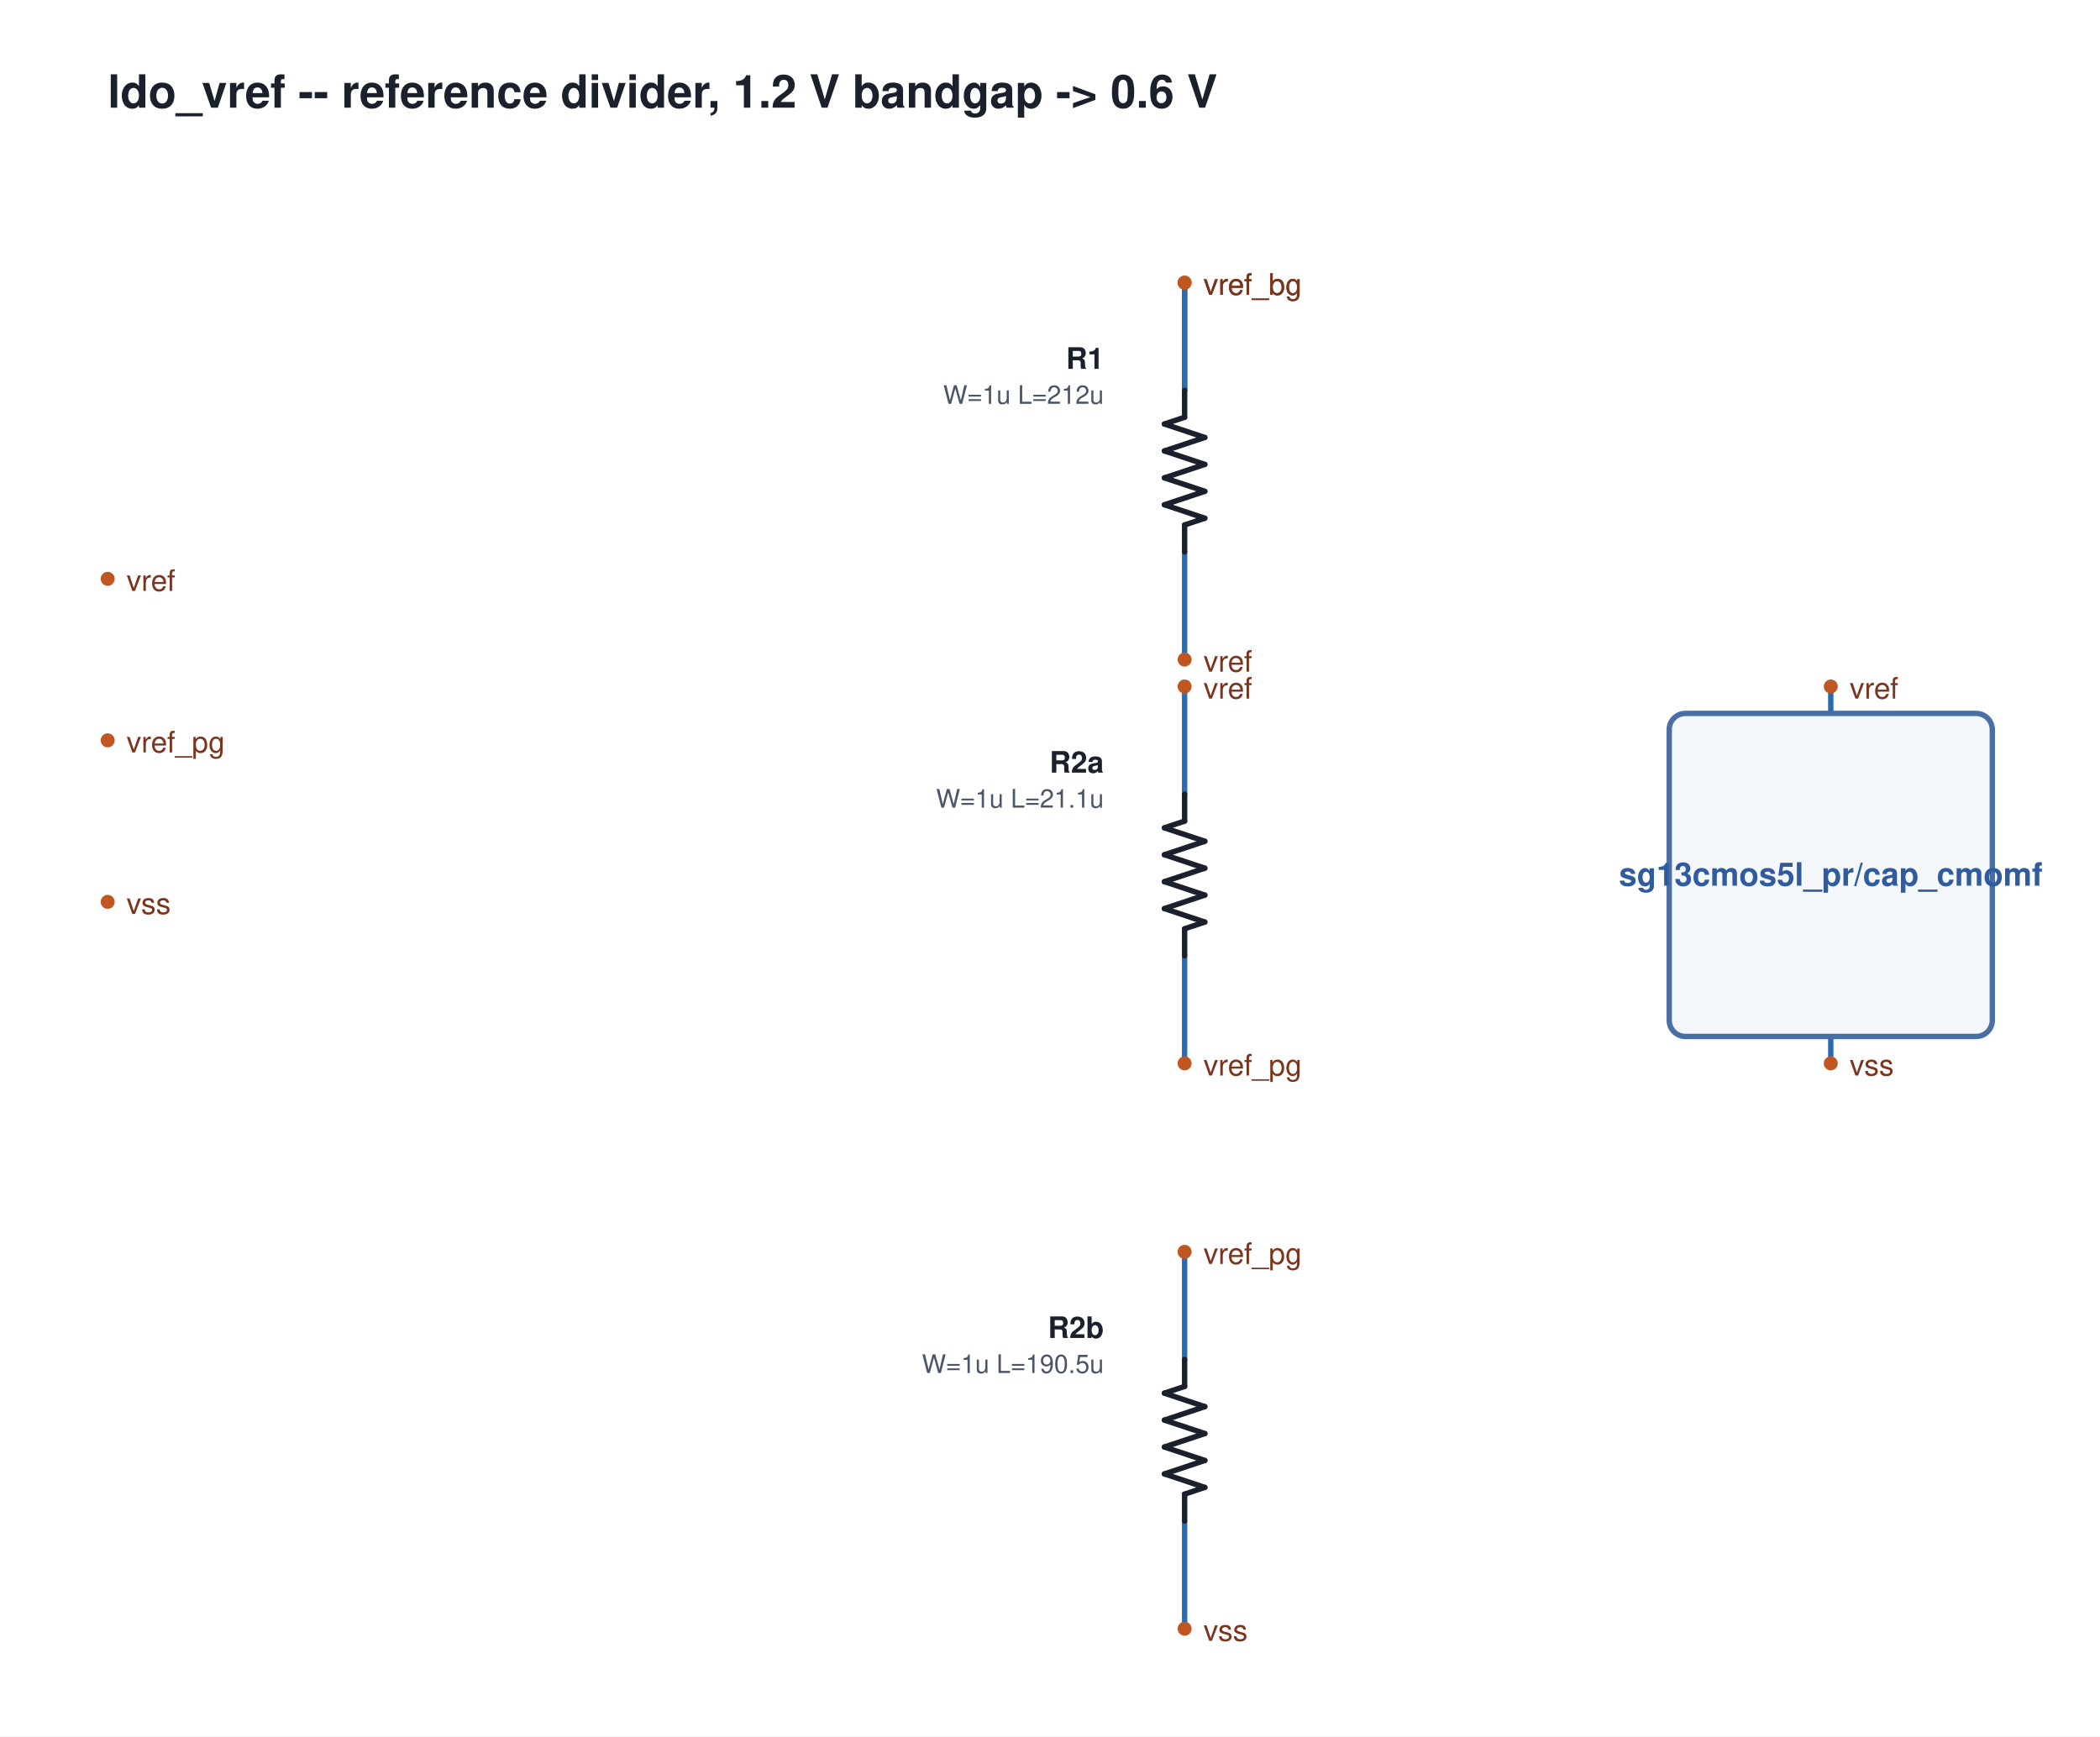
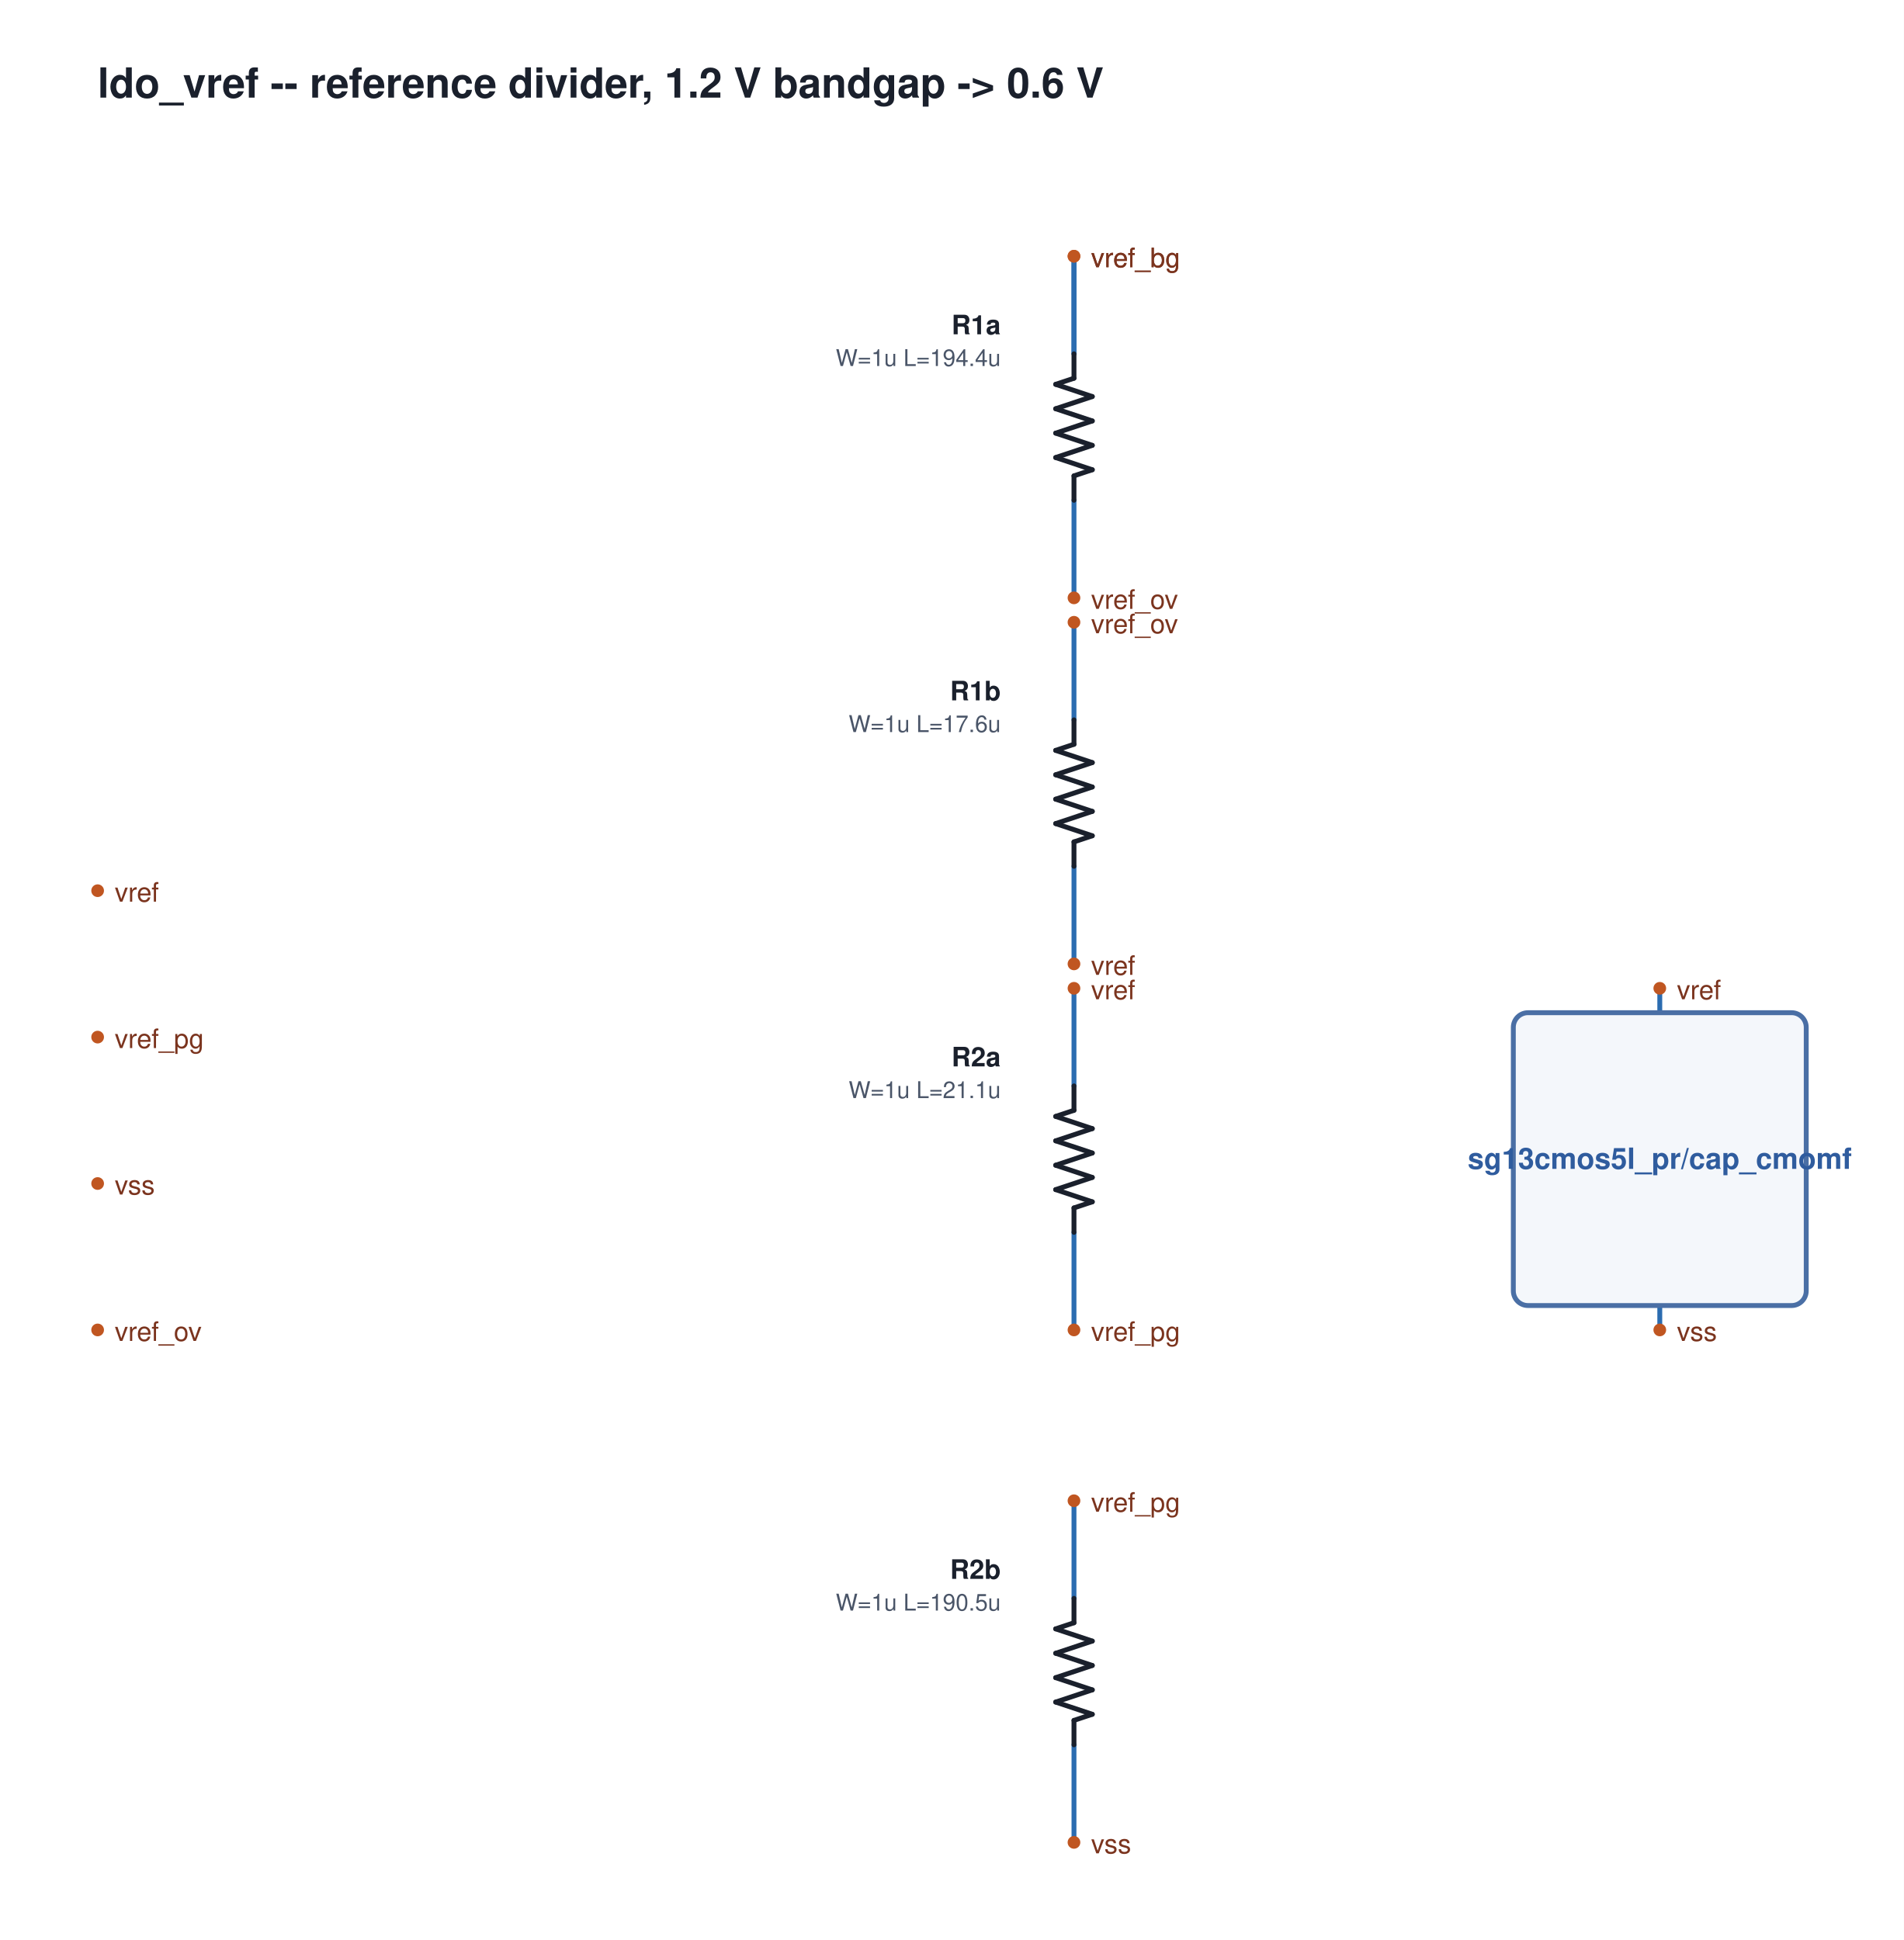
- <svg xmlns="http://www.w3.org/2000/svg" width="780" height="645" viewBox="-440 -375 780 645">
-   <rect x="-440.0" y="-375.0" width="780.0" height="645.0" fill="#ffffff" />
+ <svg xmlns="http://www.w3.org/2000/svg" width="780" height="795" viewBox="-440 -525 780 795">
+   <rect x="-440.0" y="-525.0" width="780.0" height="795.0" fill="#ffffff" />
+   <line x1="0.0" y1="-380.0" x2="0.0" y2="-420.0" stroke="#2b6cb0" stroke-width="2" stroke-linecap="round" />
+   <line x1="0.0" y1="-320.0" x2="0.0" y2="-280.0" stroke="#2b6cb0" stroke-width="2" stroke-linecap="round" />
  <line x1="0.0" y1="-230.0" x2="0.0" y2="-270.0" stroke="#2b6cb0" stroke-width="2" stroke-linecap="round" />
  <line x1="0.0" y1="-170.0" x2="0.0" y2="-130.0" stroke="#2b6cb0" stroke-width="2" stroke-linecap="round" />
  <line x1="0.0" y1="-80.0" x2="0.0" y2="-120.0" stroke="#2b6cb0" stroke-width="2" stroke-linecap="round" />
  <line x1="0.0" y1="-20.0" x2="0.0" y2="20.0" stroke="#2b6cb0" stroke-width="2" stroke-linecap="round" />
  <line x1="0.0" y1="130.0" x2="0.0" y2="90.0" stroke="#2b6cb0" stroke-width="2" stroke-linecap="round" />
  <line x1="0.0" y1="190.0" x2="0.0" y2="230.0" stroke="#2b6cb0" stroke-width="2" stroke-linecap="round" />
  <line x1="240.0" y1="-80.0" x2="240.0" y2="-120.0" stroke="#2b6cb0" stroke-width="2" stroke-linecap="round" />
  <line x1="240.0" y1="-20.0" x2="240.0" y2="20.0" stroke="#2b6cb0" stroke-width="2" stroke-linecap="round" />
-   <line x1="0.0" y1="-230.0" x2="0.0" y2="-270.0" stroke="#2b6cb0" stroke-width="2" stroke-linecap="round" />
+   <line x1="0.0" y1="-380.0" x2="0.0" y2="-420.0" stroke="#2b6cb0" stroke-width="2" stroke-linecap="round" />
+   <line x1="0.0" y1="-330.0" x2="0.0" y2="-320.0" stroke="#1a202c" stroke-width="2" stroke-linecap="round" />
+   <line x1="0.0" y1="-330.0" x2="7.5" y2="-332.5" stroke="#1a202c" stroke-width="2" stroke-linecap="round" />
+   <line x1="-7.5" y1="-337.5" x2="7.5" y2="-332.5" stroke="#1a202c" stroke-width="2" stroke-linecap="round" />
+   <line x1="-7.5" y1="-337.5" x2="7.5" y2="-342.5" stroke="#1a202c" stroke-width="2" stroke-linecap="round" />
+   <line x1="-7.5" y1="-347.5" x2="7.5" y2="-342.5" stroke="#1a202c" stroke-width="2" stroke-linecap="round" />
+   <line x1="-7.5" y1="-347.5" x2="7.5" y2="-352.5" stroke="#1a202c" stroke-width="2" stroke-linecap="round" />
+   <line x1="-7.5" y1="-357.5" x2="7.5" y2="-352.5" stroke="#1a202c" stroke-width="2" stroke-linecap="round" />
+   <line x1="-7.5" y1="-357.5" x2="7.5" y2="-362.5" stroke="#1a202c" stroke-width="2" stroke-linecap="round" />
+   <line x1="-7.5" y1="-367.5" x2="7.5" y2="-362.5" stroke="#1a202c" stroke-width="2" stroke-linecap="round" />
+   <line x1="-7.5" y1="-367.5" x2="0.0" y2="-370.0" stroke="#1a202c" stroke-width="2" stroke-linecap="round" />
+   <line x1="0.0" y1="-380.0" x2="0.0" y2="-370.0" stroke="#1a202c" stroke-width="2" stroke-linecap="round" />
+   <text x="-30.0" y="-388.0" text-anchor="end" font-family="Helvetica,Arial,sans-serif" font-size="11" font-weight="bold" fill="#1a202c">R1a</text>
+   <text x="-30.0" y="-375.0" text-anchor="end" font-family="Helvetica,Arial,sans-serif" font-size="9.5" fill="#4a5568">W=1u L=194.4u</text>
+   <circle cx="0.0" cy="-420.0" r="2.6" fill="#c05621" />
+   <text x="7.0" y="-415.5" text-anchor="start" font-family="Helvetica,Arial,sans-serif" font-size="11" fill="#7b341e">vref_bg</text>
+   <circle cx="0.0" cy="-280.0" r="2.6" fill="#c05621" />
+   <text x="7.0" y="-275.5" text-anchor="start" font-family="Helvetica,Arial,sans-serif" font-size="11" fill="#7b341e">vref_ov</text>
  <line x1="0.0" y1="-180.0" x2="0.0" y2="-170.0" stroke="#1a202c" stroke-width="2" stroke-linecap="round" />
  <line x1="0.0" y1="-180.0" x2="7.5" y2="-182.5" stroke="#1a202c" stroke-width="2" stroke-linecap="round" />
  <line x1="-7.5" y1="-187.5" x2="7.5" y2="-182.5" stroke="#1a202c" stroke-width="2" stroke-linecap="round" />
  <line x1="-7.5" y1="-187.5" x2="7.5" y2="-192.5" stroke="#1a202c" stroke-width="2" stroke-linecap="round" />
  <line x1="-7.5" y1="-197.5" x2="7.5" y2="-192.5" stroke="#1a202c" stroke-width="2" stroke-linecap="round" />
  <line x1="-7.5" y1="-197.5" x2="7.5" y2="-202.5" stroke="#1a202c" stroke-width="2" stroke-linecap="round" />
  <line x1="-7.5" y1="-207.5" x2="7.5" y2="-202.5" stroke="#1a202c" stroke-width="2" stroke-linecap="round" />
  <line x1="-7.5" y1="-207.5" x2="7.5" y2="-212.5" stroke="#1a202c" stroke-width="2" stroke-linecap="round" />
  <line x1="-7.5" y1="-217.5" x2="7.5" y2="-212.5" stroke="#1a202c" stroke-width="2" stroke-linecap="round" />
  <line x1="-7.5" y1="-217.5" x2="0.0" y2="-220.0" stroke="#1a202c" stroke-width="2" stroke-linecap="round" />
  <line x1="0.0" y1="-230.0" x2="0.0" y2="-220.0" stroke="#1a202c" stroke-width="2" stroke-linecap="round" />
-   <text x="-30.0" y="-238.0" text-anchor="end" font-family="Helvetica,Arial,sans-serif" font-size="11" font-weight="bold" fill="#1a202c">R1</text>
-   <text x="-30.0" y="-225.0" text-anchor="end" font-family="Helvetica,Arial,sans-serif" font-size="9.5" fill="#4a5568">W=1u L=212u</text>
+   <text x="-30.0" y="-238.0" text-anchor="end" font-family="Helvetica,Arial,sans-serif" font-size="11" font-weight="bold" fill="#1a202c">R1b</text>
+   <text x="-30.0" y="-225.0" text-anchor="end" font-family="Helvetica,Arial,sans-serif" font-size="9.5" fill="#4a5568">W=1u L=17.6u</text>
  <circle cx="0.0" cy="-270.0" r="2.6" fill="#c05621" />
-   <text x="7.0" y="-265.5" text-anchor="start" font-family="Helvetica,Arial,sans-serif" font-size="11" fill="#7b341e">vref_bg</text>
+   <text x="7.0" y="-265.5" text-anchor="start" font-family="Helvetica,Arial,sans-serif" font-size="11" fill="#7b341e">vref_ov</text>
  <circle cx="0.0" cy="-130.0" r="2.6" fill="#c05621" />
  <text x="7.0" y="-125.5" text-anchor="start" font-family="Helvetica,Arial,sans-serif" font-size="11" fill="#7b341e">vref</text>
  <line x1="0.0" y1="-30.0" x2="0.0" y2="-20.0" stroke="#1a202c" stroke-width="2" stroke-linecap="round" />
  <line x1="0.0" y1="-30.0" x2="7.5" y2="-32.5" stroke="#1a202c" stroke-width="2" stroke-linecap="round" />
  <line x1="-7.5" y1="-37.5" x2="7.5" y2="-32.5" stroke="#1a202c" stroke-width="2" stroke-linecap="round" />
  <line x1="-7.5" y1="-37.5" x2="7.5" y2="-42.5" stroke="#1a202c" stroke-width="2" stroke-linecap="round" />
  <line x1="-7.5" y1="-47.5" x2="7.5" y2="-42.5" stroke="#1a202c" stroke-width="2" stroke-linecap="round" />
  <line x1="-7.5" y1="-47.5" x2="7.5" y2="-52.5" stroke="#1a202c" stroke-width="2" stroke-linecap="round" />
  <line x1="-7.5" y1="-57.5" x2="7.5" y2="-52.5" stroke="#1a202c" stroke-width="2" stroke-linecap="round" />
  <line x1="-7.5" y1="-57.5" x2="7.5" y2="-62.5" stroke="#1a202c" stroke-width="2" stroke-linecap="round" />
  <line x1="-7.5" y1="-67.5" x2="7.5" y2="-62.5" stroke="#1a202c" stroke-width="2" stroke-linecap="round" />
  <line x1="-7.5" y1="-67.5" x2="0.0" y2="-70.0" stroke="#1a202c" stroke-width="2" stroke-linecap="round" />
  <line x1="0.0" y1="-80.0" x2="0.0" y2="-70.0" stroke="#1a202c" stroke-width="2" stroke-linecap="round" />
  <text x="-30.0" y="-88.0" text-anchor="end" font-family="Helvetica,Arial,sans-serif" font-size="11" font-weight="bold" fill="#1a202c">R2a</text>
  <text x="-30.0" y="-75.0" text-anchor="end" font-family="Helvetica,Arial,sans-serif" font-size="9.5" fill="#4a5568">W=1u L=21.1u</text>
  <circle cx="0.0" cy="-120.0" r="2.6" fill="#c05621" />
  <text x="7.0" y="-115.5" text-anchor="start" font-family="Helvetica,Arial,sans-serif" font-size="11" fill="#7b341e">vref</text>
  <circle cx="0.0" cy="20.0" r="2.6" fill="#c05621" />
  <text x="7.0" y="24.5" text-anchor="start" font-family="Helvetica,Arial,sans-serif" font-size="11" fill="#7b341e">vref_pg</text>
  <line x1="0.0" y1="180.0" x2="0.0" y2="190.0" stroke="#1a202c" stroke-width="2" stroke-linecap="round" />
  <line x1="0.0" y1="180.0" x2="7.5" y2="177.5" stroke="#1a202c" stroke-width="2" stroke-linecap="round" />
  <line x1="-7.5" y1="172.5" x2="7.5" y2="177.5" stroke="#1a202c" stroke-width="2" stroke-linecap="round" />
  <line x1="-7.5" y1="172.5" x2="7.5" y2="167.5" stroke="#1a202c" stroke-width="2" stroke-linecap="round" />
  <line x1="-7.5" y1="162.5" x2="7.5" y2="167.5" stroke="#1a202c" stroke-width="2" stroke-linecap="round" />
  <line x1="-7.5" y1="162.5" x2="7.5" y2="157.5" stroke="#1a202c" stroke-width="2" stroke-linecap="round" />
  <line x1="-7.5" y1="152.5" x2="7.5" y2="157.5" stroke="#1a202c" stroke-width="2" stroke-linecap="round" />
  <line x1="-7.5" y1="152.5" x2="7.5" y2="147.5" stroke="#1a202c" stroke-width="2" stroke-linecap="round" />
  <line x1="-7.5" y1="142.5" x2="7.5" y2="147.5" stroke="#1a202c" stroke-width="2" stroke-linecap="round" />
  <line x1="-7.5" y1="142.5" x2="0.0" y2="140.0" stroke="#1a202c" stroke-width="2" stroke-linecap="round" />
  <line x1="0.0" y1="130.0" x2="0.0" y2="140.0" stroke="#1a202c" stroke-width="2" stroke-linecap="round" />
  <text x="-30.0" y="122.0" text-anchor="end" font-family="Helvetica,Arial,sans-serif" font-size="11" font-weight="bold" fill="#1a202c">R2b</text>
  <text x="-30.0" y="135.0" text-anchor="end" font-family="Helvetica,Arial,sans-serif" font-size="9.5" fill="#4a5568">W=1u L=190.5u</text>
  <circle cx="0.0" cy="90.0" r="2.6" fill="#c05621" />
  <text x="7.0" y="94.5" text-anchor="start" font-family="Helvetica,Arial,sans-serif" font-size="11" fill="#7b341e">vref_pg</text>
  <circle cx="0.0" cy="230.0" r="2.6" fill="#c05621" />
  <text x="7.0" y="234.5" text-anchor="start" font-family="Helvetica,Arial,sans-serif" font-size="11" fill="#7b341e">vss</text>
  <rect x="180.0" y="-110.0" width="120" height="120" rx="6" fill="#f4f7fb" stroke="#4a6fa5" stroke-width="2" />
  <text x="240.0" y="-46.0" text-anchor="middle" font-family="Helvetica,Arial,sans-serif" font-size="12" font-weight="bold" fill="#2f5c9e">sg13cmos5l_pr/cap_cmomf</text>
  <circle cx="240.0" cy="-120.0" r="2.6" fill="#c05621" />
  <text x="247.0" y="-115.5" text-anchor="start" font-family="Helvetica,Arial,sans-serif" font-size="11" fill="#7b341e">vref</text>
  <circle cx="240.0" cy="20.0" r="2.6" fill="#c05621" />
  <text x="247.0" y="24.5" text-anchor="start" font-family="Helvetica,Arial,sans-serif" font-size="11" fill="#7b341e">vss</text>
-   <circle cx="0.0" cy="-270.0" r="2.6" fill="#c05621" />
-   <text x="7.0" y="-265.5" text-anchor="start" font-family="Helvetica,Arial,sans-serif" font-size="11" fill="#7b341e">vref_bg</text>
+   <circle cx="0.0" cy="-420.0" r="2.6" fill="#c05621" />
+   <text x="7.0" y="-415.5" text-anchor="start" font-family="Helvetica,Arial,sans-serif" font-size="11" fill="#7b341e">vref_bg</text>
  <circle cx="-400.0" cy="-160.0" r="2.6" fill="#c05621" />
  <text x="-393.0" y="-155.5" text-anchor="start" font-family="Helvetica,Arial,sans-serif" font-size="11" fill="#7b341e">vref</text>
  <circle cx="-400.0" cy="-100.0" r="2.6" fill="#c05621" />
  <text x="-393.0" y="-95.5" text-anchor="start" font-family="Helvetica,Arial,sans-serif" font-size="11" fill="#7b341e">vref_pg</text>
  <circle cx="-400.0" cy="-40.0" r="2.6" fill="#c05621" />
  <text x="-393.0" y="-35.5" text-anchor="start" font-family="Helvetica,Arial,sans-serif" font-size="11" fill="#7b341e">vss</text>
-   <text x="-400.0" y="-335.0" font-family="Helvetica,Arial,sans-serif" font-size="17.0" font-weight="bold" fill="#1a202c">ldo_vref -- reference divider, 1.2 V bandgap -&gt; 0.6 V</text>
+   <circle cx="-400.0" cy="20.0" r="2.6" fill="#c05621" />
+   <text x="-393.0" y="24.5" text-anchor="start" font-family="Helvetica,Arial,sans-serif" font-size="11" fill="#7b341e">vref_ov</text>
+   <text x="-400.0" y="-485.0" font-family="Helvetica,Arial,sans-serif" font-size="17.0" font-weight="bold" fill="#1a202c">ldo_vref -- reference divider, 1.2 V bandgap -&gt; 0.6 V</text>
</svg>
